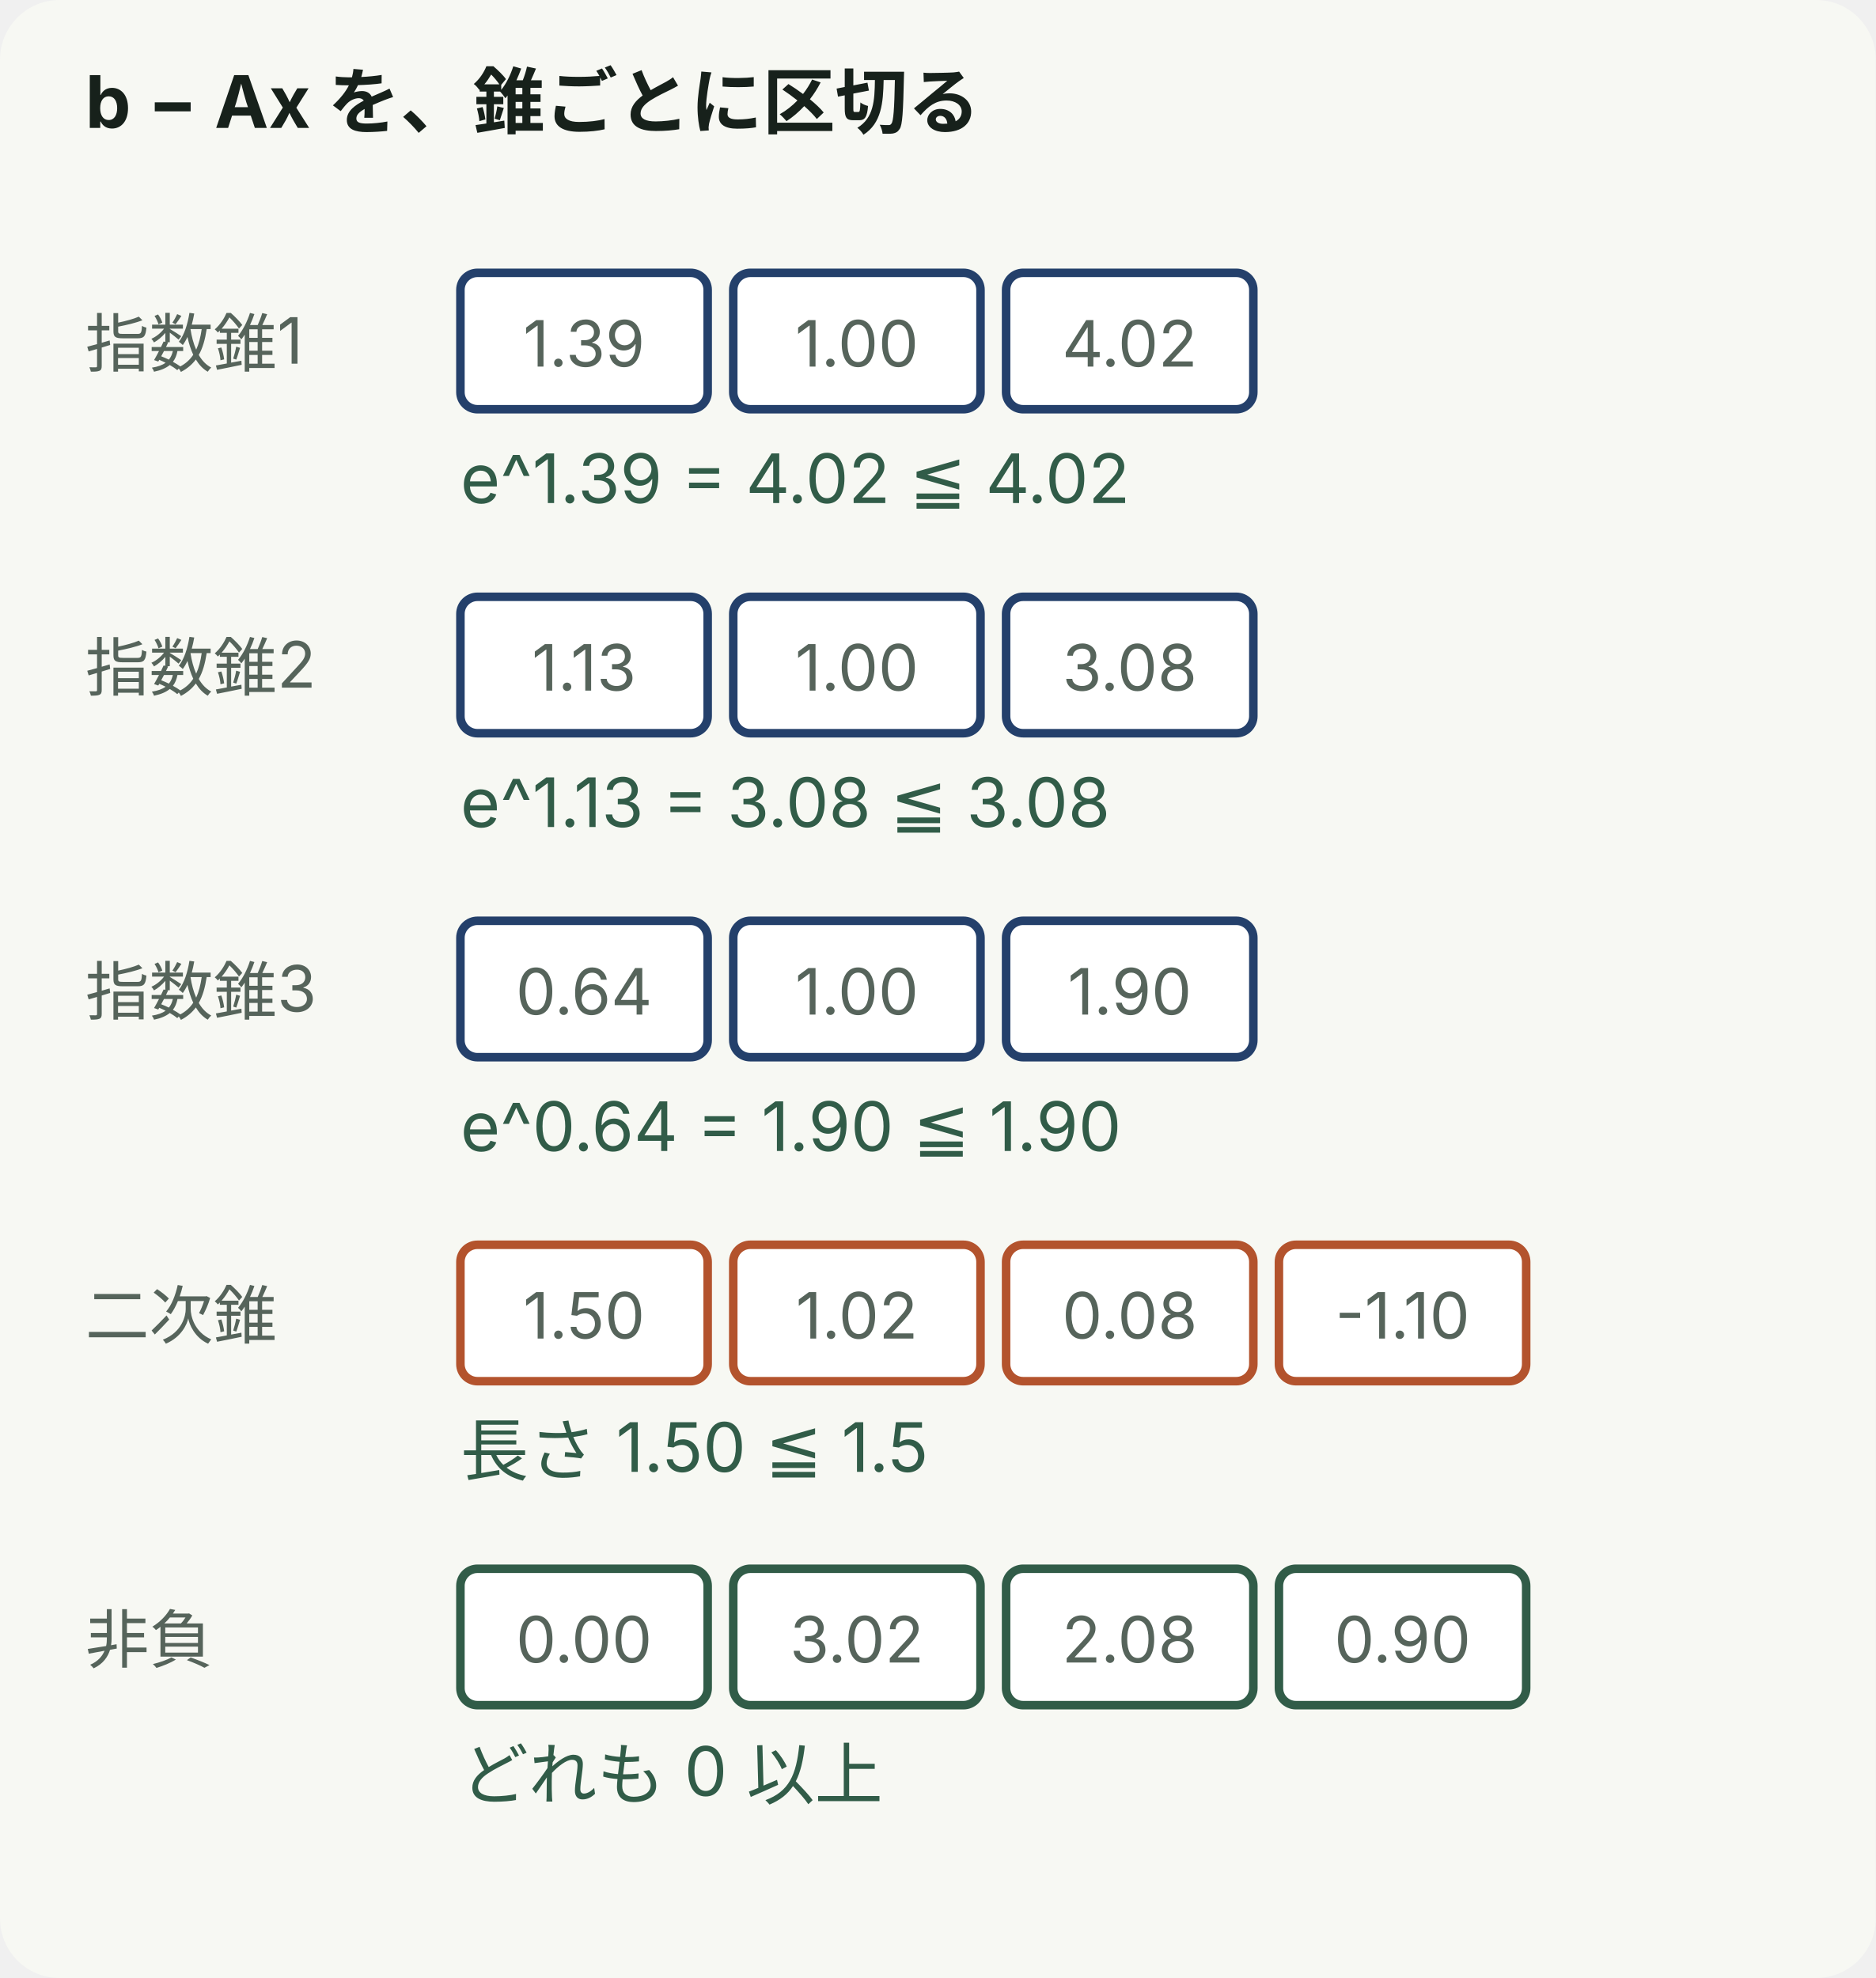
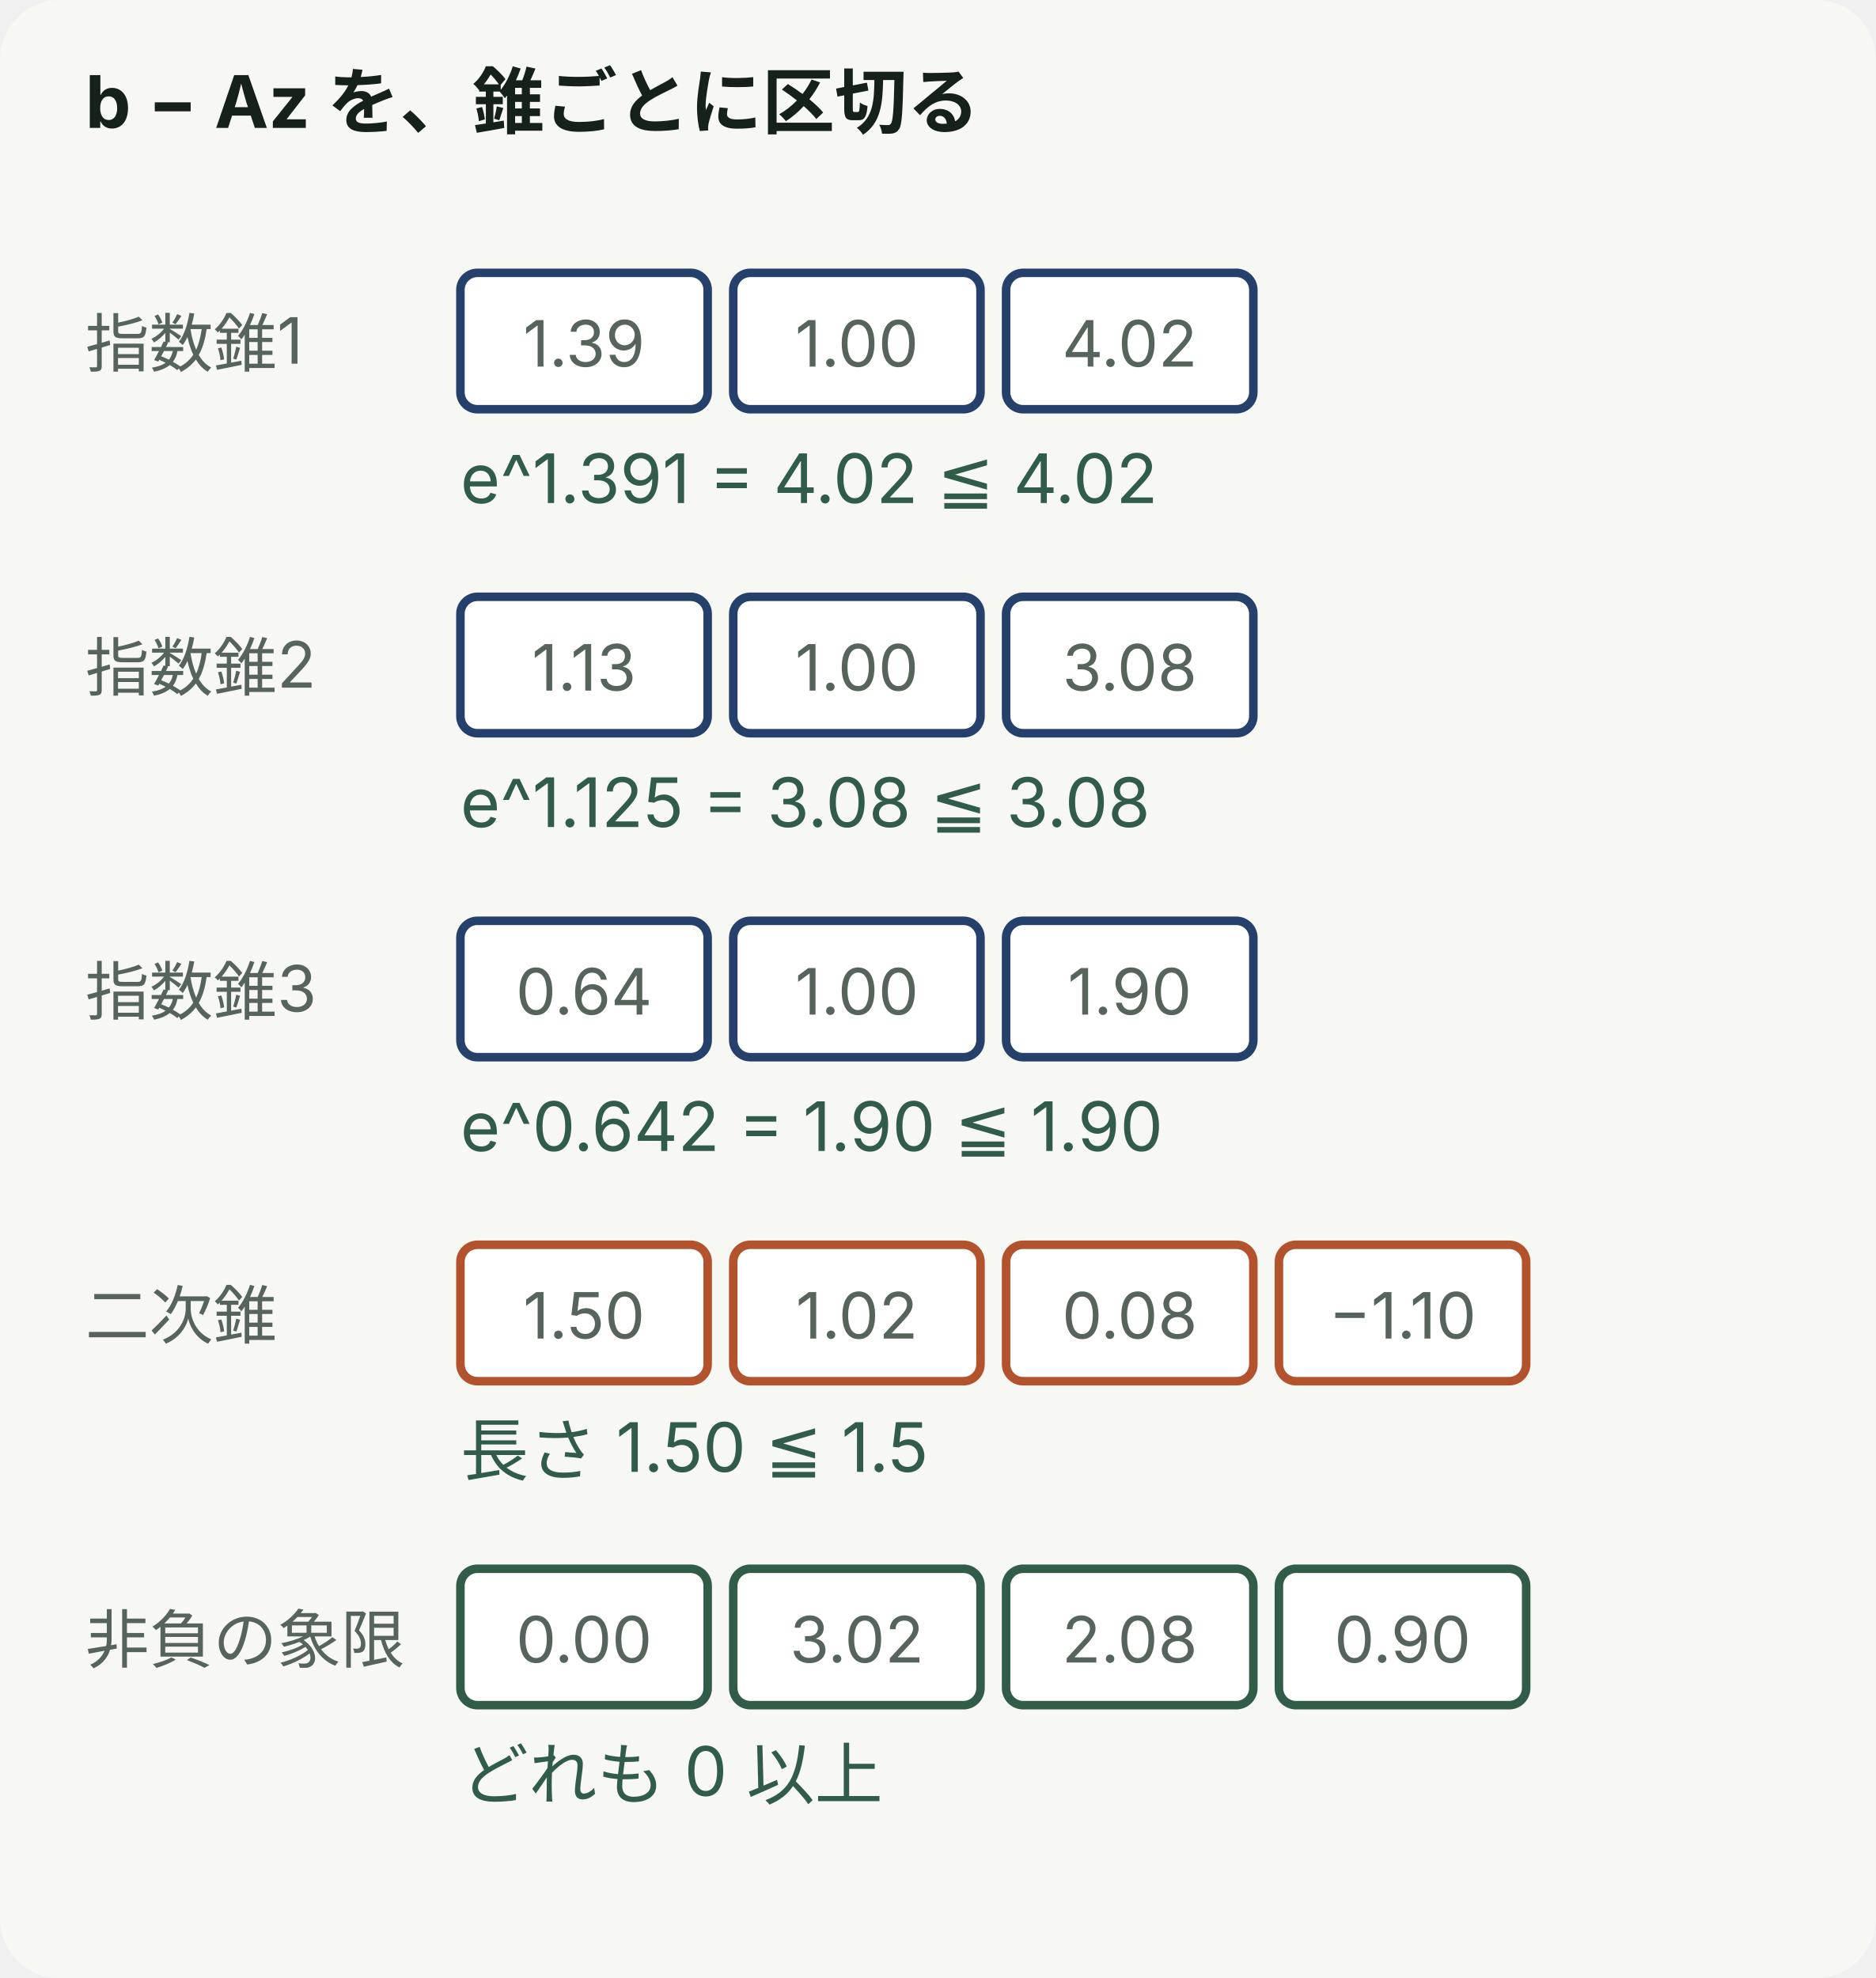
<svg xmlns="http://www.w3.org/2000/svg" width="440" height="464" viewBox="0 0 440 464" role="img" aria-labelledby="figure-title figure-description">
  <style>text{font-family:system-ui,-apple-system,'Segoe UI',sans-serif;font-size:16px;fill:#17211b}.title{font-size:17px;font-weight:700}.tick{font-size:15px;fill:#56645b}.note{fill:#315c48}</style>
  <rect width="440" height="464" rx="14" fill="#f7f8f3" />
-   <text x="20" y="30" class="title">b − Ax を、錐ごとに区切る</text>
+   <text x="20" y="30" class="title">b − Az を、錐ごとに区切る</text>
  <text x="20.0" y="86.0" class="tick">指数錐1</text>
  <rect x="108" y="64" width="58" height="32" rx="4" fill="#ffffff" stroke="#24406b" stroke-width="2" />
  <text x="137.0" y="86.0" class="tick" text-anchor="middle">1.39</text>
  <rect x="172" y="64" width="58" height="32" rx="4" fill="#ffffff" stroke="#24406b" stroke-width="2" />
  <text x="201.0" y="86.0" class="tick" text-anchor="middle">1.00</text>
  <rect x="236" y="64" width="58" height="32" rx="4" fill="#ffffff" stroke="#24406b" stroke-width="2" />
  <text x="265.0" y="86.0" class="tick" text-anchor="middle">4.02</text>
-   <text x="108.0" y="118.0" class="note">e^1.39 = 4.02 ≦ 4.02</text>
+   <text x="108.0" y="118.0" class="note">e^1.391 = 4.02 ≦ 4.02</text>
  <text x="20.0" y="162.0" class="tick">指数錐2</text>
  <rect x="108" y="140" width="58" height="32" rx="4" fill="#ffffff" stroke="#24406b" stroke-width="2" />
  <text x="137.0" y="162.0" class="tick" text-anchor="middle">1.13</text>
  <rect x="172" y="140" width="58" height="32" rx="4" fill="#ffffff" stroke="#24406b" stroke-width="2" />
  <text x="201.0" y="162.0" class="tick" text-anchor="middle">1.00</text>
  <rect x="236" y="140" width="58" height="32" rx="4" fill="#ffffff" stroke="#24406b" stroke-width="2" />
  <text x="265.0" y="162.0" class="tick" text-anchor="middle">3.08</text>
-   <text x="108.0" y="194.0" class="note">e^1.13 = 3.08 ≦ 3.08</text>
+   <text x="108.0" y="194.0" class="note">e^1.125 = 3.08 ≦ 3.08</text>
  <text x="20.0" y="238.0" class="tick">指数錐3</text>
  <rect x="108" y="216" width="58" height="32" rx="4" fill="#ffffff" stroke="#24406b" stroke-width="2" />
  <text x="137.0" y="238.0" class="tick" text-anchor="middle">0.64</text>
  <rect x="172" y="216" width="58" height="32" rx="4" fill="#ffffff" stroke="#24406b" stroke-width="2" />
  <text x="201.0" y="238.0" class="tick" text-anchor="middle">1.00</text>
  <rect x="236" y="216" width="58" height="32" rx="4" fill="#ffffff" stroke="#24406b" stroke-width="2" />
  <text x="265.0" y="238.0" class="tick" text-anchor="middle">1.90</text>
-   <text x="108.0" y="270.0" class="note">e^0.64 = 1.90 ≦ 1.90</text>
+   <text x="108.0" y="270.0" class="note">e^0.642 = 1.90 ≦ 1.90</text>
  <text x="20.0" y="314.0" class="tick">二次錐</text>
  <rect x="108" y="292" width="58" height="32" rx="4" fill="#ffffff" stroke="#b3532d" stroke-width="2" />
  <text x="137.0" y="314.0" class="tick" text-anchor="middle">1.50</text>
  <rect x="172" y="292" width="58" height="32" rx="4" fill="#ffffff" stroke="#b3532d" stroke-width="2" />
  <text x="201.0" y="314.0" class="tick" text-anchor="middle">1.02</text>
  <rect x="236" y="292" width="58" height="32" rx="4" fill="#ffffff" stroke="#b3532d" stroke-width="2" />
  <text x="265.0" y="314.0" class="tick" text-anchor="middle">0.08</text>
  <rect x="300" y="292" width="58" height="32" rx="4" fill="#ffffff" stroke="#b3532d" stroke-width="2" />
-   <text x="329.0" y="314.0" class="tick" text-anchor="middle">-1.10</text>
+   <text x="329.0" y="314.0" class="tick" text-anchor="middle">−1.10</text>
  <text x="108.0" y="346.0" class="note">長さ 1.50 ≦ 1.5</text>
-   <text x="20.0" y="390.0" class="tick">非負</text>
+   <text x="20.0" y="390.0" class="tick">非負の象限</text>
  <rect x="108" y="368" width="58" height="32" rx="4" fill="#ffffff" stroke="#315c48" stroke-width="2" />
  <text x="137.0" y="390.0" class="tick" text-anchor="middle">0.00</text>
  <rect x="172" y="368" width="58" height="32" rx="4" fill="#ffffff" stroke="#315c48" stroke-width="2" />
  <text x="201.0" y="390.0" class="tick" text-anchor="middle">3.02</text>
  <rect x="236" y="368" width="58" height="32" rx="4" fill="#ffffff" stroke="#315c48" stroke-width="2" />
  <text x="265.0" y="390.0" class="tick" text-anchor="middle">2.08</text>
  <rect x="300" y="368" width="58" height="32" rx="4" fill="#ffffff" stroke="#315c48" stroke-width="2" />
  <text x="329.0" y="390.0" class="tick" text-anchor="middle">0.90</text>
  <text x="108.0" y="422.0" class="note">どれも 0 以上</text>
</svg>
